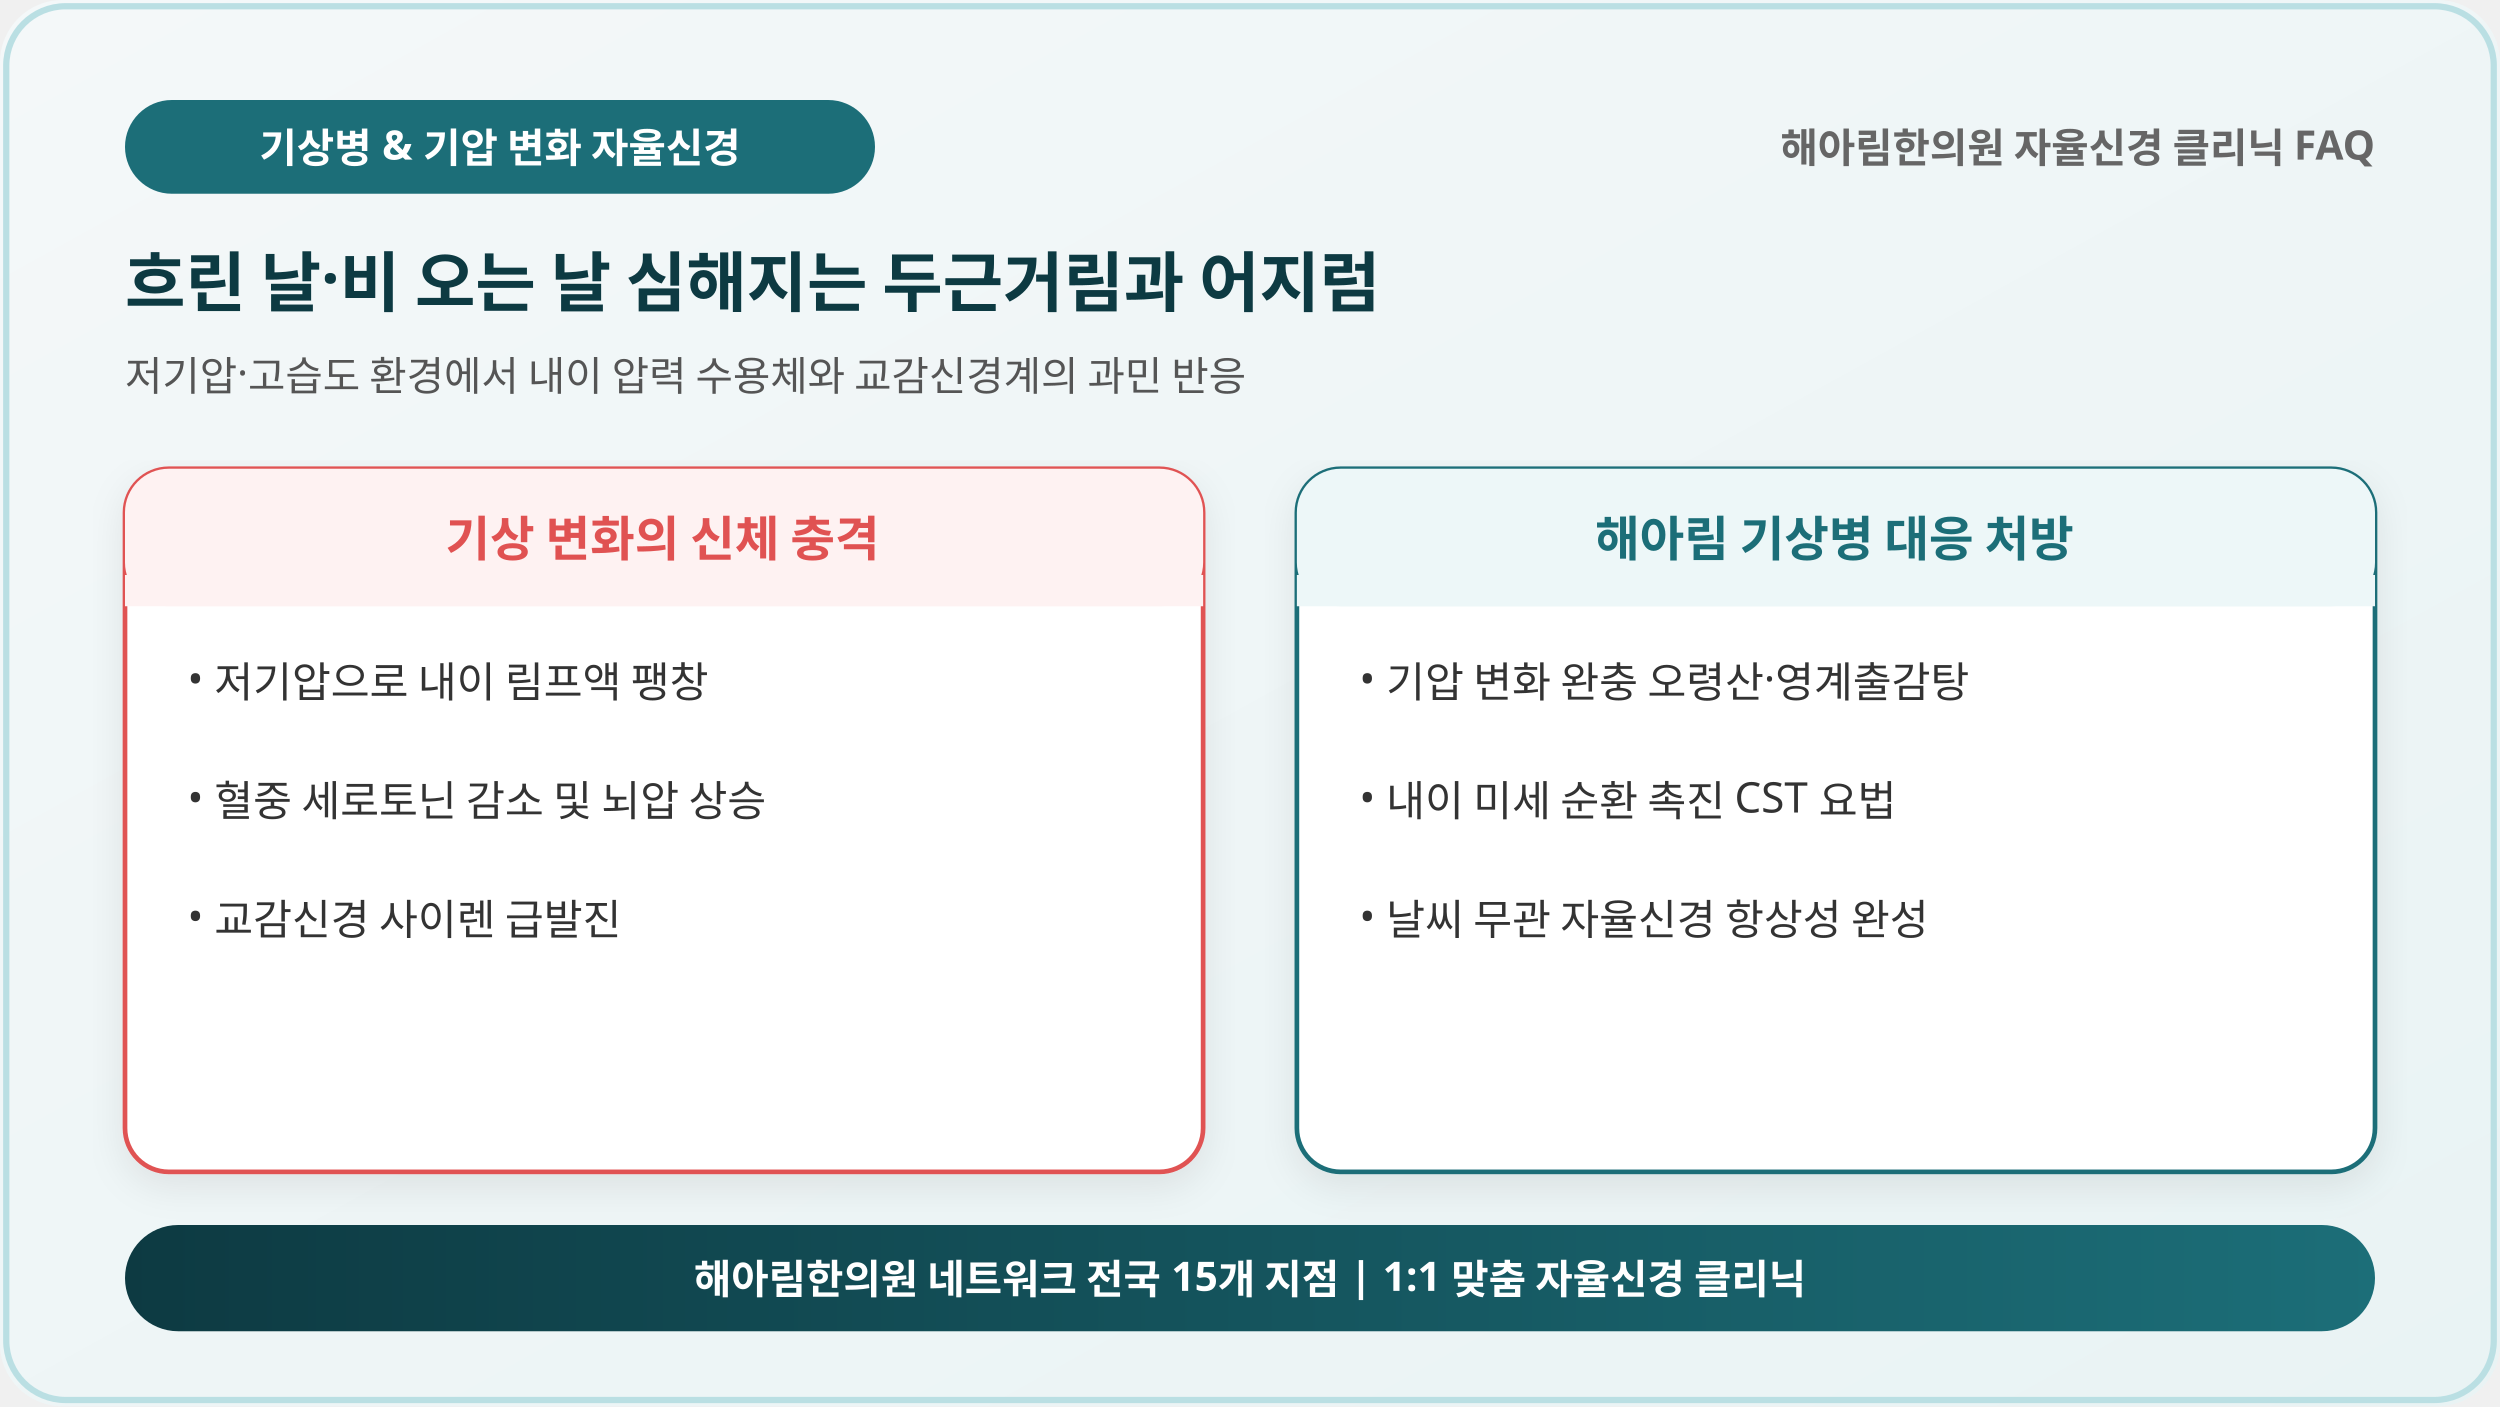
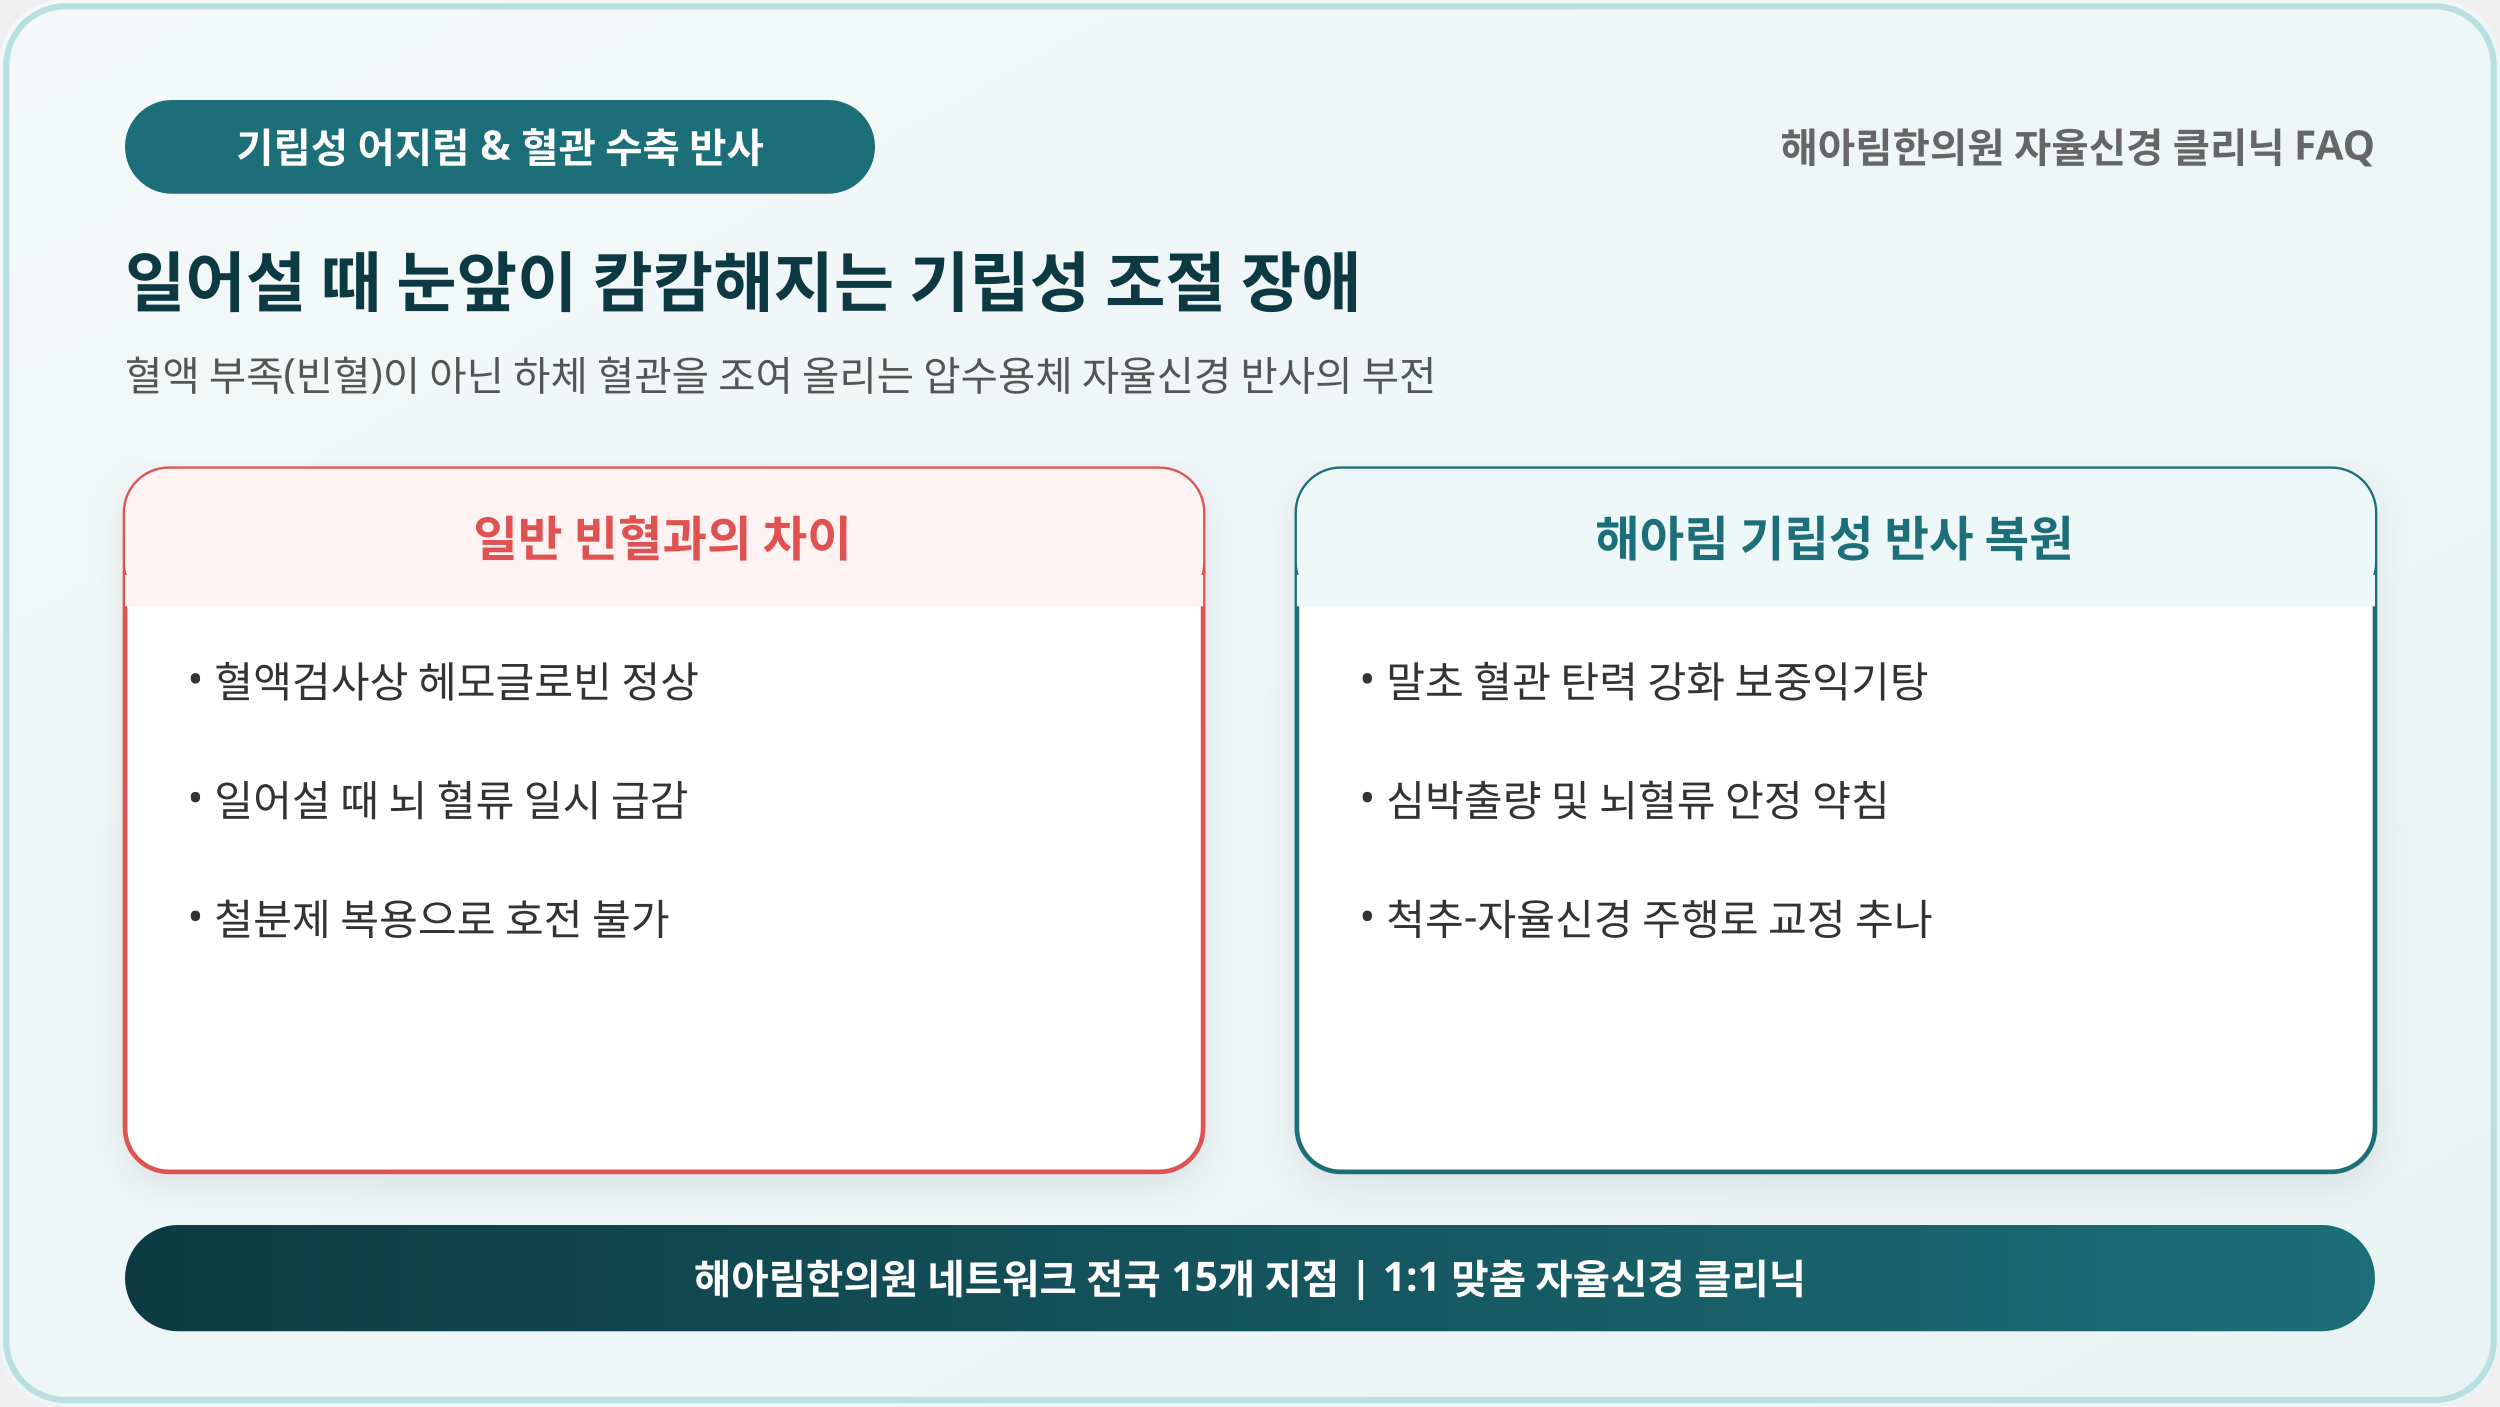
<svg xmlns="http://www.w3.org/2000/svg" viewBox="0 0 800 450" width="100%" height="100%">
  <defs>
    <linearGradient id="bgGrad" x1="0%" y1="0%" x2="100%" y2="100%">
      <stop offset="0%" stop-color="#f4f8f9" />
      <stop offset="100%" stop-color="#e9f3f4" />
    </linearGradient>
    <linearGradient id="headGrad" x1="0%" y1="0%" x2="100%" y2="0%">
      <stop offset="0%" stop-color="#0d3a42" />
      <stop offset="100%" stop-color="#1c6e78" />
    </linearGradient>
    <filter id="cardShadow" x="-3%" y="-3%" width="106%" height="110%">
      <feDropShadow dx="0" dy="4" stdDeviation="6" flood-opacity="0.08" />
    </filter>
  </defs>
  <rect width="800" height="450" fill="url(#bgGrad)" rx="20" />
  <rect x="2" y="2" width="796" height="446" fill="none" stroke="#badfe3" stroke-width="2" rx="19" />
  <rect x="40" y="32" width="240" height="30" rx="15" fill="#1c6e78" />
  <text x="160" y="52" text-anchor="middle" font-family="'Pretendard', sans-serif" font-size="13" font-weight="700" fill="#ffffff">
-     기상병 &amp; 기압 변화 자율신경
+     기립성 어지럼 &amp; 혈관 수축 반사
  </text>
  <text x="760" y="52" text-anchor="end" font-family="'Pretendard', sans-serif" font-size="13" font-weight="600" fill="#666666">
    해아림한의원 자율신경 클리닉 FAQ
  </text>
  <text x="40" y="98" font-family="'Pretendard', sans-serif" font-size="21" font-weight="800" fill="#0d3a42">
-     흐린 날·비 오는 날 심해지는 두근거림과 어지럼
+     일어설 때 눈앞이 캄캄해지는 기립성 조절 장애
  </text>
  <text x="40" y="125" font-family="'Pretendard', sans-serif" font-size="13" font-weight="500" fill="#555555">
-     저기압·고습도 환경에서 내이 압력 수용체와 교감신경계의 과민 반응
+     혈액 부족(빈혈)이 아닌 하체 혈관을 조여 올리는 압수용체 자율신경 반사의 부전
  </text>
  <rect x="40" y="150" width="345" height="225" rx="14" fill="#ffffff" stroke="#e05252" stroke-width="1.5" filter="url(#cardShadow)" />
  <rect x="40" y="150" width="345" height="44" rx="14" fill="#fef2f2" />
  <rect x="40" y="184" width="345" height="10" fill="#fef2f2" />
  <text x="212" y="178" text-anchor="middle" font-family="'Pretendard', sans-serif" font-size="15.5" font-weight="700" fill="#e05252">
-     기상 변화의 신체 충격
+     일반 빈혈과의 차이
  </text>
  <g transform="translate(60, 222)">
-     <text x="0" y="0" font-family="'Pretendard', sans-serif" font-size="13.5" fill="#333333" font-weight="500">• 저기압으로 내이 림프액 팽창</text>
-     <text x="0" y="38" font-family="'Pretendard', sans-serif" font-size="13.5" fill="#333333" font-weight="500">• 혈중 세로토닌 감소 및 뇌압 상승</text>
-     <text x="0" y="76" font-family="'Pretendard', sans-serif" font-size="13.5" fill="#333333" font-weight="500">• 교감신경 사이렌 급발진</text>
+     <text x="0" y="0" font-family="'Pretendard', sans-serif" font-size="13.5" fill="#333333" font-weight="500">• 혈액검사상 헤모글로빈 정상</text>
+     <text x="0" y="38" font-family="'Pretendard', sans-serif" font-size="13.5" fill="#333333" font-weight="500">• 일어설 때 뇌 혈류 일시 급감</text>
+     <text x="0" y="76" font-family="'Pretendard', sans-serif" font-size="13.5" fill="#333333" font-weight="500">• 철분제 복용으로 호전 불가</text>
  </g>
  <rect x="415" y="150" width="345" height="225" rx="14" fill="#ffffff" stroke="#1c6e78" stroke-width="1.5" filter="url(#cardShadow)" />
  <rect x="415" y="150" width="345" height="44" rx="14" fill="#edf7f8" />
  <rect x="415" y="184" width="345" height="10" fill="#edf7f8" />
  <text x="587" y="178" text-anchor="middle" font-family="'Pretendard', sans-serif" font-size="15.5" font-weight="700" fill="#1c6e78">
-     해아림 기상병 대응 처방
+     해아림 기립성 반사 복원
  </text>
  <g transform="translate(435, 222)">
-     <text x="0" y="0" font-family="'Pretendard', sans-serif" font-size="13.5" fill="#333333" font-weight="500">• 기압 변화 완충 오령산·영계출감탕</text>
-     <text x="0" y="38" font-family="'Pretendard', sans-serif" font-size="13.5" fill="#333333" font-weight="500">• 내이 미세 순환 촉진 CST 요법</text>
-     <text x="0" y="76" font-family="'Pretendard', sans-serif" font-size="13.5" fill="#333333" font-weight="500">• 날씨 무관 자율신경 항상성 완성</text>
+     <text x="0" y="0" font-family="'Pretendard', sans-serif" font-size="13.5" fill="#333333" font-weight="500">• 말초 혈관 탄력 강화 보중익기탕</text>
+     <text x="0" y="38" font-family="'Pretendard', sans-serif" font-size="13.5" fill="#333333" font-weight="500">• 심박출량 및 뇌혈류 안정 약침</text>
+     <text x="0" y="76" font-family="'Pretendard', sans-serif" font-size="13.5" fill="#333333" font-weight="500">• 척추-자율신경 주행로 교정 추나</text>
  </g>
  <rect x="40" y="392" width="720" height="34" rx="17" fill="url(#headGrad)" />
  <text x="400" y="414" text-anchor="middle" font-family="'Pretendard', sans-serif" font-size="13" font-weight="700" fill="#ffffff">
    해아림한의원 네트워크 전국 15개 지점 | 1:1 맞춤 자율신경 클리닉
  </text>
</svg>
